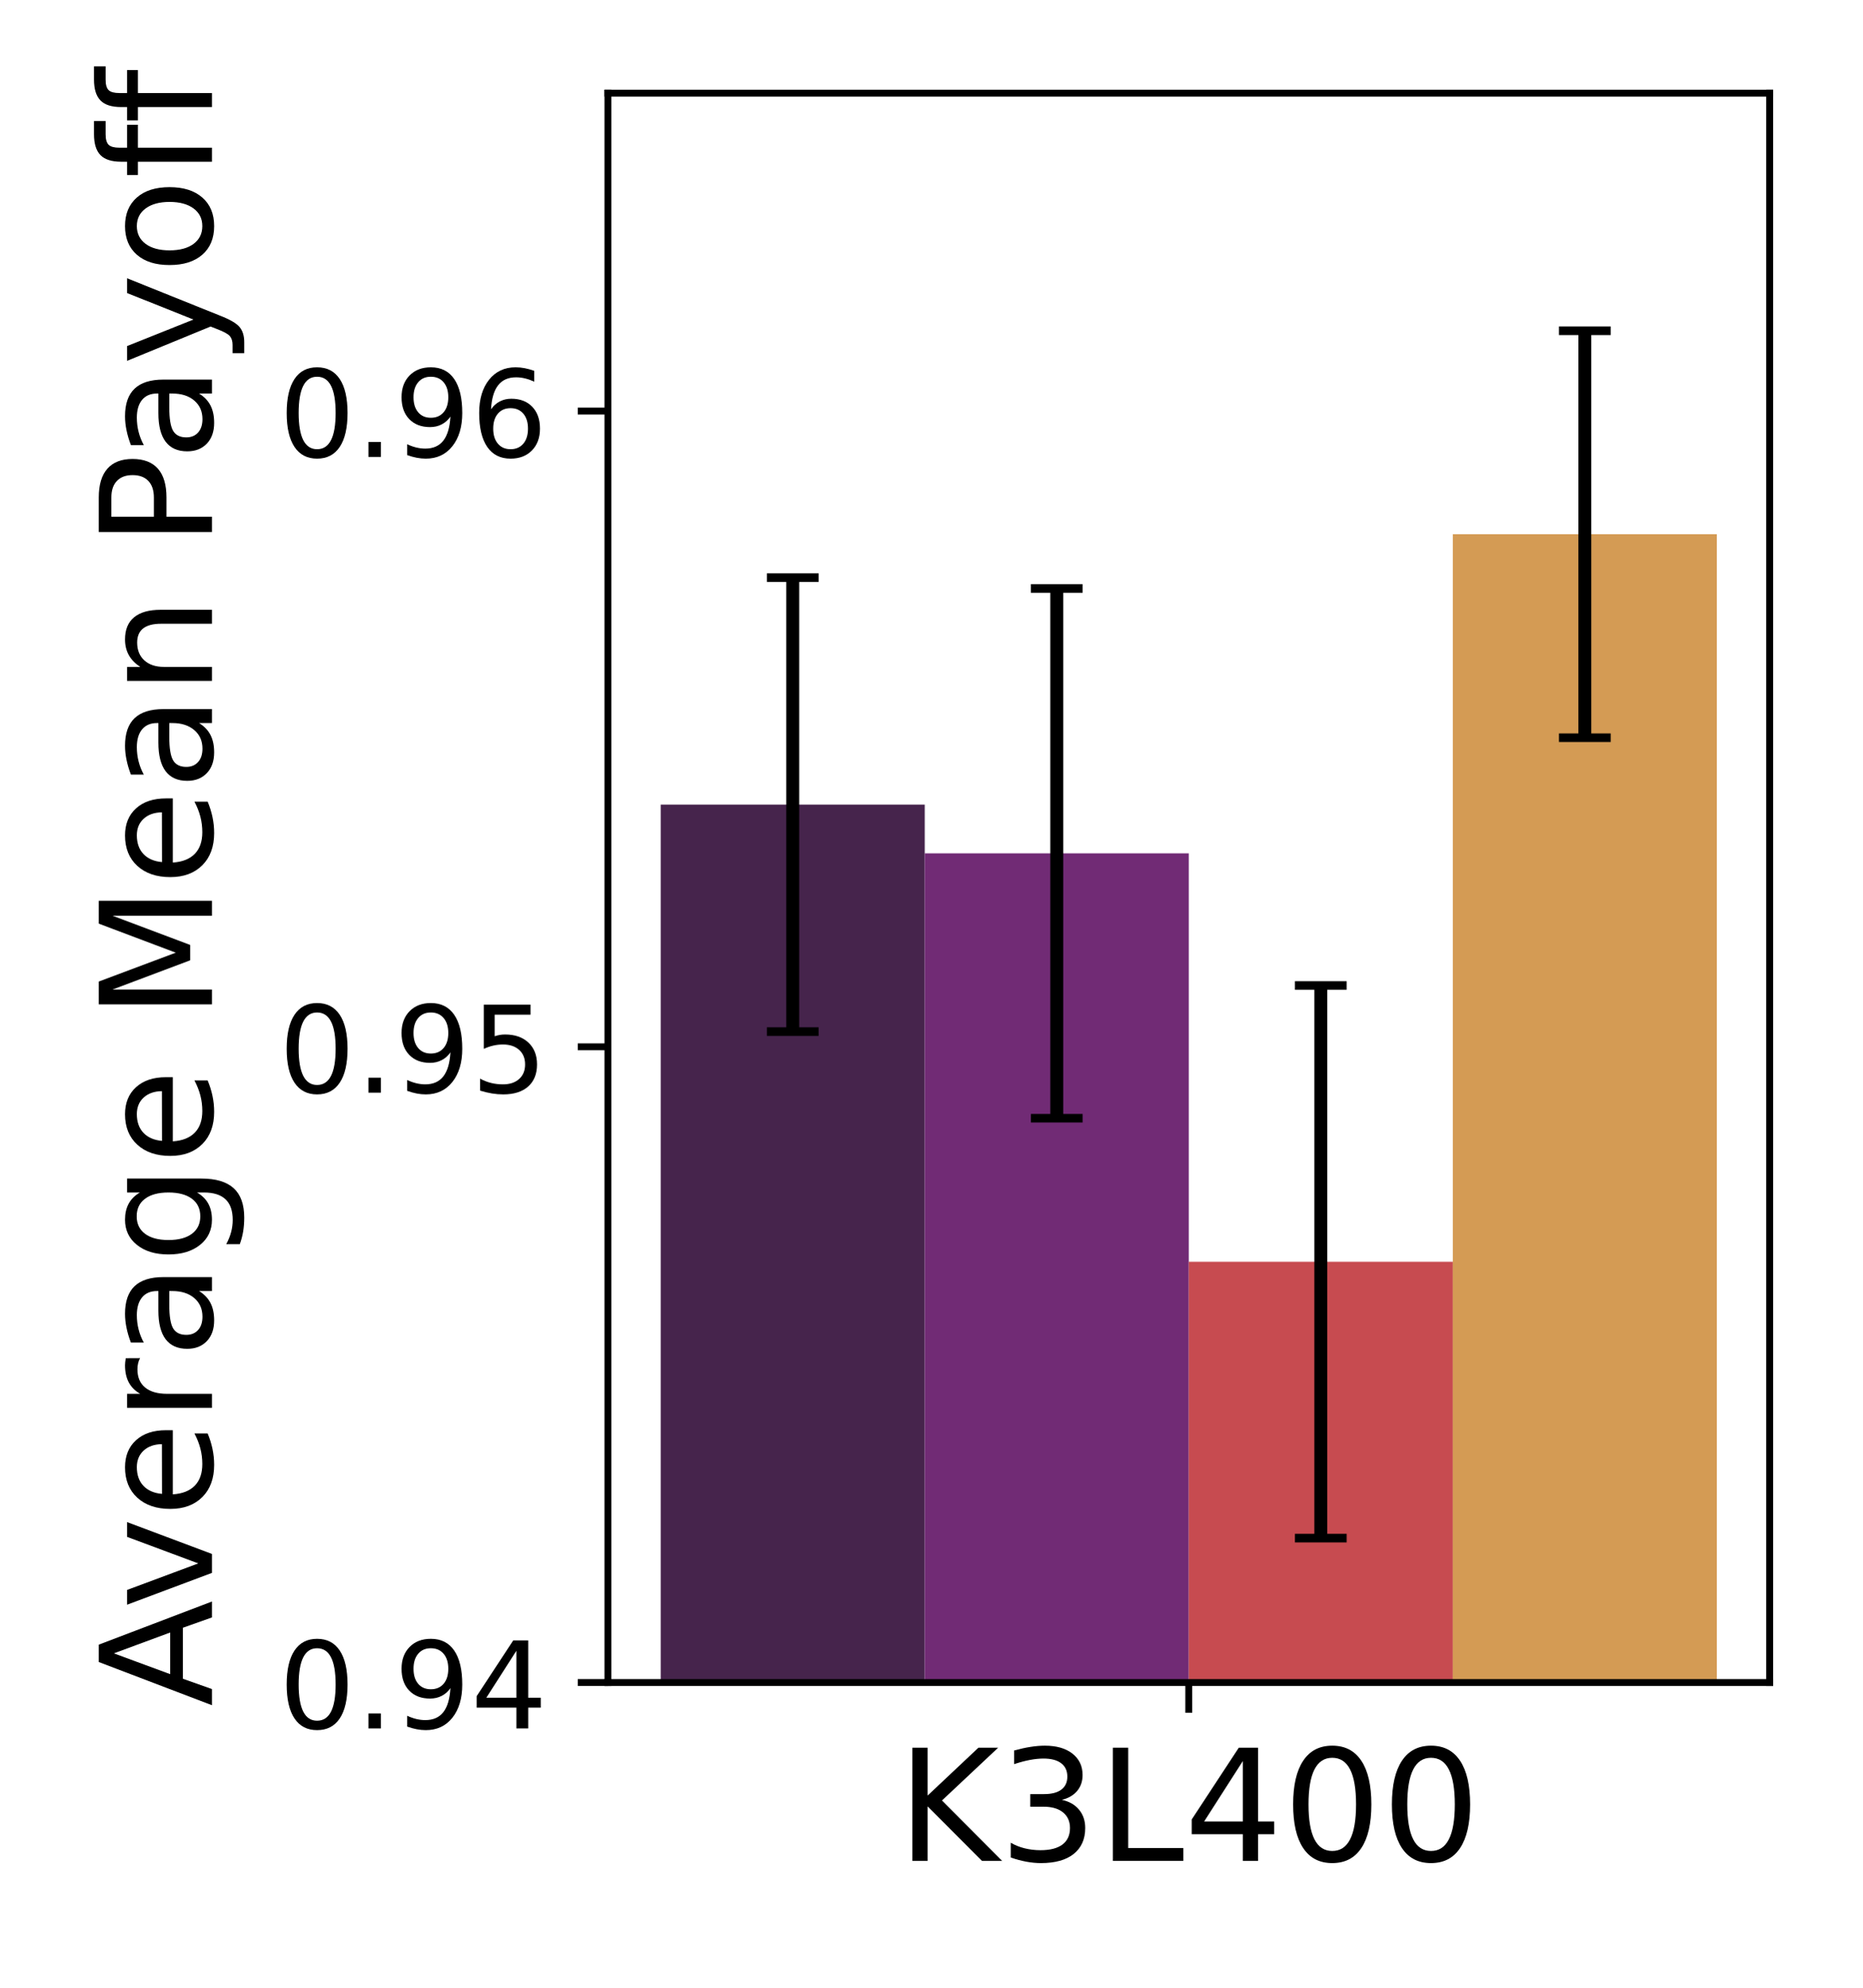
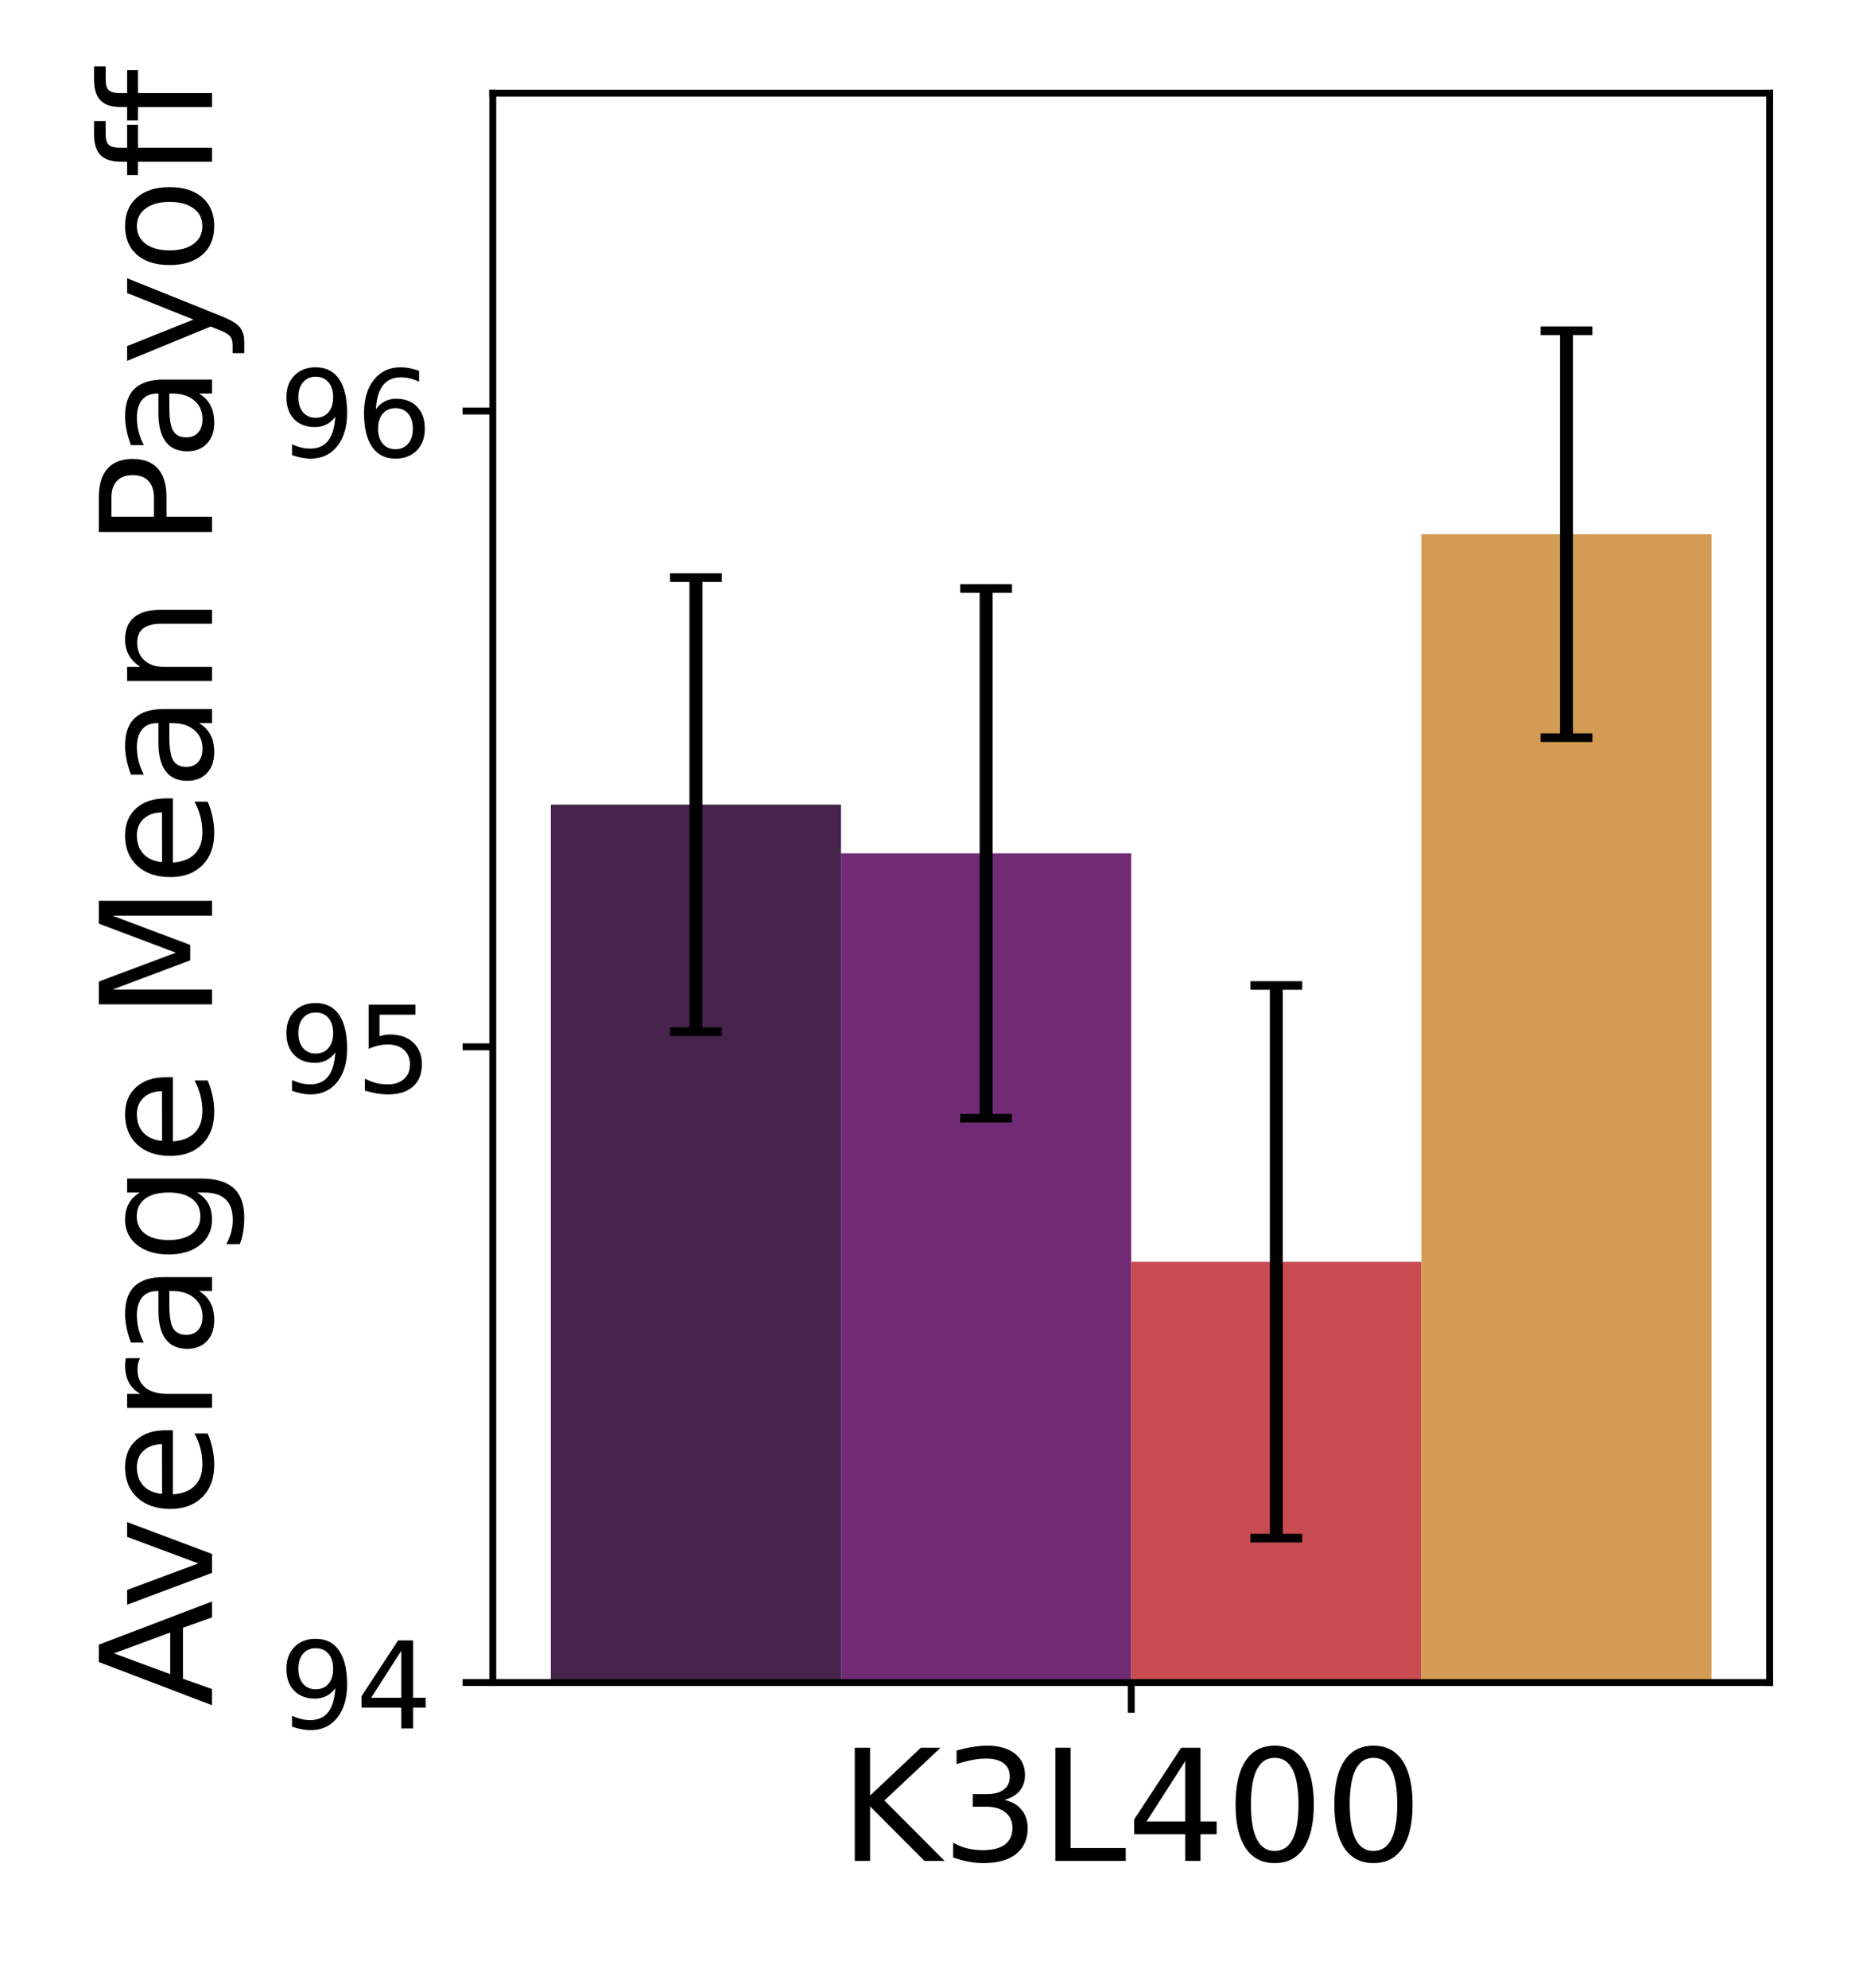
<svg xmlns="http://www.w3.org/2000/svg" xmlns:xlink="http://www.w3.org/1999/xlink" height="230.4pt" version="1.1" viewBox="0 0 216 230.4" width="216pt">
  <defs>
    <style type="text/css">*{stroke-linecap:butt;stroke-linejoin:round;}</style>
  </defs>
  <g id="figure_1">
    <g id="patch_1">
      <path d="M 0 230.4  L 216 230.4  L 216 0  L 0 0  z " style="fill:none;" />
    </g>
    <g id="axes_1">
      <g id="patch_2">
-         <path d="M 70.49 195.08  L 205.2 195.08  L 205.2 10.8  L 70.49 10.8  z " style="fill:none;" />
+         <path d="M 57.14 195.08  L 205.2 195.08  L 205.2 10.8  L 57.14 10.8  z " style="fill:none;" />
      </g>
      <g id="patch_3">
-         <path clip-path="url(#p52dd0d78bf)" d="M 76.613 7124.008  L 107.229 7124.008  L 107.229 93.291  L 76.613 93.291  z " style="fill:#46244c;" />
+         <path clip-path="url(#p4818ab3f32)" d="M 63.87 7124.008  L 97.52 7124.008  L 97.52 93.291  L 63.87 93.291  z " style="fill:#46244c;" />
      </g>
      <g id="patch_4">
-         <path clip-path="url(#p52dd0d78bf)" d="M 107.229 7124.008  L 137.845 7124.008  L 137.845 98.937  L 107.229 98.937  z " style="fill:#712b75;" />
+         <path clip-path="url(#p4818ab3f32)" d="M 97.52 7124.008  L 131.17 7124.008  L 131.17 98.937  L 97.52 98.937  z " style="fill:#712b75;" />
      </g>
      <g id="patch_5">
-         <path clip-path="url(#p52dd0d78bf)" d="M 137.845 7124.008  L 168.461 7124.008  L 168.461 146.297  L 137.845 146.297  z " style="fill:#c74b50;" />
+         <path clip-path="url(#p4818ab3f32)" d="M 131.17 7124.008  L 164.82 7124.008  L 164.82 146.297  L 131.17 146.297  z " style="fill:#c74b50;" />
      </g>
      <g id="patch_6">
-         <path clip-path="url(#p52dd0d78bf)" d="M 168.461 7124.008  L 199.077 7124.008  L 199.077 61.938  L 168.461 61.938  z " style="fill:#d49b54;" />
+         <path clip-path="url(#p4818ab3f32)" d="M 164.82 7124.008  L 198.47 7124.008  L 198.47 61.938  L 164.82 61.938  z " style="fill:#d49b54;" />
      </g>
      <g id="matplotlib.axis_1">
        <g id="xtick_1">
          <g id="line2d_1">
            <defs>
-               <path d="M 0 0  L 0 3.5  " id="mcd66781c45" style="stroke:#000000;stroke-width:0.8;" />
+               <path d="M 0 0  L 0 3.5  " id="m5862901fc4" style="stroke:#000000;stroke-width:0.8;" />
            </defs>
            <g>
-               <use style="stroke:#000000;stroke-width:0.8;" x="137.845" xlink:href="#mcd66781c45" y="195.08" />
+               <use style="stroke:#000000;stroke-width:0.8;" x="131.17" xlink:href="#m5862901fc4" y="195.08" />
            </g>
          </g>
          <g id="text_1">
-             <g transform="translate(104.0233 215.7572)scale(0.18 -0.18)">
+             <g transform="translate(97.34828 215.7572)scale(0.18 -0.18)">
              <defs>
                <path d="M 628 4666  L 1259 4666  L 1259 2694  L 3353 4666  L 4166 4666  L 1850 2491  L 4331 0  L 3500 0  L 1259 2247  L 1259 0  L 628 0  L 628 4666  z " id="DejaVuSans-4b" transform="scale(0.015625)" />
                <path d="M 2597 2516  Q 3050 2419 3304 2112  Q 3559 1806 3559 1356  Q 3559 666 3084 287  Q 2609 -91 1734 -91  Q 1441 -91 1130 -33  Q 819 25 488 141  L 488 750  Q 750 597 1062 519  Q 1375 441 1716 441  Q 2309 441 2620 675  Q 2931 909 2931 1356  Q 2931 1769 2642 2001  Q 2353 2234 1838 2234  L 1294 2234  L 1294 2753  L 1863 2753  Q 2328 2753 2575 2939  Q 2822 3125 2822 3475  Q 2822 3834 2567 4026  Q 2313 4219 1838 4219  Q 1578 4219 1281 4162  Q 984 4106 628 3988  L 628 4550  Q 988 4650 1302 4700  Q 1616 4750 1894 4750  Q 2613 4750 3031 4423  Q 3450 4097 3450 3541  Q 3450 3153 3228 2886  Q 3006 2619 2597 2516  z " id="DejaVuSans-33" transform="scale(0.015625)" />
                <path d="M 628 4666  L 1259 4666  L 1259 531  L 3531 531  L 3531 0  L 628 0  L 628 4666  z " id="DejaVuSans-4c" transform="scale(0.015625)" />
                <path d="M 2419 4116  L 825 1625  L 2419 1625  L 2419 4116  z M 2253 4666  L 3047 4666  L 3047 1625  L 3713 1625  L 3713 1100  L 3047 1100  L 3047 0  L 2419 0  L 2419 1100  L 313 1100  L 313 1709  L 2253 4666  z " id="DejaVuSans-34" transform="scale(0.015625)" />
                <path d="M 2034 4250  Q 1547 4250 1301 3770  Q 1056 3291 1056 2328  Q 1056 1369 1301 889  Q 1547 409 2034 409  Q 2525 409 2770 889  Q 3016 1369 3016 2328  Q 3016 3291 2770 3770  Q 2525 4250 2034 4250  z M 2034 4750  Q 2819 4750 3233 4129  Q 3647 3509 3647 2328  Q 3647 1150 3233 529  Q 2819 -91 2034 -91  Q 1250 -91 836 529  Q 422 1150 422 2328  Q 422 3509 836 4129  Q 1250 4750 2034 4750  z " id="DejaVuSans-30" transform="scale(0.015625)" />
              </defs>
              <use xlink:href="#DejaVuSans-4b" />
              <use x="65.576" xlink:href="#DejaVuSans-33" />
              <use x="129.199" xlink:href="#DejaVuSans-4c" />
              <use x="184.912" xlink:href="#DejaVuSans-34" />
              <use x="248.535" xlink:href="#DejaVuSans-30" />
              <use x="312.158" xlink:href="#DejaVuSans-30" />
            </g>
          </g>
        </g>
      </g>
      <g id="matplotlib.axis_2">
        <g id="ytick_1">
          <g id="line2d_2">
            <defs>
-               <path d="M 0 0  L -3.5 0  " id="m0ab3d22721" style="stroke:#000000;stroke-width:0.8;" />
+               <path d="M 0 0  L -3.5 0  " id="m4715973d81" style="stroke:#000000;stroke-width:0.8;" />
            </defs>
            <g>
-               <use style="stroke:#000000;stroke-width:0.8;" x="70.49" xlink:href="#m0ab3d22721" y="195.08" />
+               <use style="stroke:#000000;stroke-width:0.8;" x="57.14" xlink:href="#m4715973d81" y="195.08" />
            </g>
          </g>
          <g id="text_2">
-             <g transform="translate(32.31813 200.3989)scale(0.14 -0.14)">
-               <defs>
-                 <path d="M 684 794  L 1344 794  L 1344 0  L 684 0  L 684 794  z " id="DejaVuSans-2e" transform="scale(0.015625)" />
+             <g transform="translate(32.325 200.3989)scale(0.14 -0.14)">
+               <defs>
                <path d="M 703 97  L 703 672  Q 941 559 1184 500  Q 1428 441 1663 441  Q 2288 441 2617 861  Q 2947 1281 2994 2138  Q 2813 1869 2534 1725  Q 2256 1581 1919 1581  Q 1219 1581 811 2004  Q 403 2428 403 3163  Q 403 3881 828 4315  Q 1253 4750 1959 4750  Q 2769 4750 3195 4129  Q 3622 3509 3622 2328  Q 3622 1225 3098 567  Q 2575 -91 1691 -91  Q 1453 -91 1209 -44  Q 966 3 703 97  z M 1959 2075  Q 2384 2075 2632 2365  Q 2881 2656 2881 3163  Q 2881 3666 2632 3958  Q 2384 4250 1959 4250  Q 1534 4250 1286 3958  Q 1038 3666 1038 3163  Q 1038 2656 1286 2365  Q 1534 2075 1959 2075  z " id="DejaVuSans-39" transform="scale(0.015625)" />
              </defs>
-               <use xlink:href="#DejaVuSans-30" />
-               <use x="63.623" xlink:href="#DejaVuSans-2e" />
-               <use x="95.41" xlink:href="#DejaVuSans-39" />
-               <use x="159.033" xlink:href="#DejaVuSans-34" />
+               <use xlink:href="#DejaVuSans-39" />
+               <use x="63.623" xlink:href="#DejaVuSans-34" />
            </g>
          </g>
        </g>
        <g id="ytick_2">
          <g id="line2d_3">
            <g>
-               <use style="stroke:#000000;stroke-width:0.8;" x="70.49" xlink:href="#m0ab3d22721" y="121.368" />
+               <use style="stroke:#000000;stroke-width:0.8;" x="57.14" xlink:href="#m4715973d81" y="121.368" />
            </g>
          </g>
          <g id="text_3">
-             <g transform="translate(32.31813 126.6869)scale(0.14 -0.14)">
+             <g transform="translate(32.325 126.6869)scale(0.14 -0.14)">
              <defs>
                <path d="M 691 4666  L 3169 4666  L 3169 4134  L 1269 4134  L 1269 2991  Q 1406 3038 1543 3061  Q 1681 3084 1819 3084  Q 2600 3084 3056 2656  Q 3513 2228 3513 1497  Q 3513 744 3044 326  Q 2575 -91 1722 -91  Q 1428 -91 1123 -41  Q 819 9 494 109  L 494 744  Q 775 591 1075 516  Q 1375 441 1709 441  Q 2250 441 2565 725  Q 2881 1009 2881 1497  Q 2881 1984 2565 2268  Q 2250 2553 1709 2553  Q 1456 2553 1204 2497  Q 953 2441 691 2322  L 691 4666  z " id="DejaVuSans-35" transform="scale(0.015625)" />
              </defs>
-               <use xlink:href="#DejaVuSans-30" />
-               <use x="63.623" xlink:href="#DejaVuSans-2e" />
-               <use x="95.41" xlink:href="#DejaVuSans-39" />
-               <use x="159.033" xlink:href="#DejaVuSans-35" />
+               <use xlink:href="#DejaVuSans-39" />
+               <use x="63.623" xlink:href="#DejaVuSans-35" />
            </g>
          </g>
        </g>
        <g id="ytick_3">
          <g id="line2d_4">
            <g>
-               <use style="stroke:#000000;stroke-width:0.8;" x="70.49" xlink:href="#m0ab3d22721" y="47.656" />
+               <use style="stroke:#000000;stroke-width:0.8;" x="57.14" xlink:href="#m4715973d81" y="47.656" />
            </g>
          </g>
          <g id="text_4">
-             <g transform="translate(32.31813 52.97491)scale(0.14 -0.14)">
+             <g transform="translate(32.325 52.97491)scale(0.14 -0.14)">
              <defs>
                <path d="M 2113 2584  Q 1688 2584 1439 2293  Q 1191 2003 1191 1497  Q 1191 994 1439 701  Q 1688 409 2113 409  Q 2538 409 2786 701  Q 3034 994 3034 1497  Q 3034 2003 2786 2293  Q 2538 2584 2113 2584  z M 3366 4563  L 3366 3988  Q 3128 4100 2886 4159  Q 2644 4219 2406 4219  Q 1781 4219 1451 3797  Q 1122 3375 1075 2522  Q 1259 2794 1537 2939  Q 1816 3084 2150 3084  Q 2853 3084 3261 2657  Q 3669 2231 3669 1497  Q 3669 778 3244 343  Q 2819 -91 2113 -91  Q 1303 -91 875 529  Q 447 1150 447 2328  Q 447 3434 972 4092  Q 1497 4750 2381 4750  Q 2619 4750 2861 4703  Q 3103 4656 3366 4563  z " id="DejaVuSans-36" transform="scale(0.015625)" />
              </defs>
-               <use xlink:href="#DejaVuSans-30" />
-               <use x="63.623" xlink:href="#DejaVuSans-2e" />
-               <use x="95.41" xlink:href="#DejaVuSans-39" />
-               <use x="159.033" xlink:href="#DejaVuSans-36" />
+               <use xlink:href="#DejaVuSans-39" />
+               <use x="63.623" xlink:href="#DejaVuSans-36" />
            </g>
          </g>
        </g>
        <g id="text_5">
-           <g transform="translate(24.57469 197.8492)rotate(-90)scale(0.18 -0.18)">
+           <g transform="translate(24.58156 197.8492)rotate(-90)scale(0.18 -0.18)">
            <defs>
              <path d="M 2188 4044  L 1331 1722  L 3047 1722  L 2188 4044  z M 1831 4666  L 2547 4666  L 4325 0  L 3669 0  L 3244 1197  L 1141 1197  L 716 0  L 50 0  L 1831 4666  z " id="DejaVuSans-41" transform="scale(0.015625)" />
              <path d="M 191 3500  L 800 3500  L 1894 563  L 2988 3500  L 3597 3500  L 2284 0  L 1503 0  L 191 3500  z " id="DejaVuSans-76" transform="scale(0.015625)" />
              <path d="M 3597 1894  L 3597 1613  L 953 1613  Q 991 1019 1311 708  Q 1631 397 2203 397  Q 2534 397 2845 478  Q 3156 559 3463 722  L 3463 178  Q 3153 47 2828 -22  Q 2503 -91 2169 -91  Q 1331 -91 842 396  Q 353 884 353 1716  Q 353 2575 817 3079  Q 1281 3584 2069 3584  Q 2775 3584 3186 3129  Q 3597 2675 3597 1894  z M 3022 2063  Q 3016 2534 2758 2815  Q 2500 3097 2075 3097  Q 1594 3097 1305 2825  Q 1016 2553 972 2059  L 3022 2063  z " id="DejaVuSans-65" transform="scale(0.015625)" />
              <path d="M 2631 2963  Q 2534 3019 2420 3045  Q 2306 3072 2169 3072  Q 1681 3072 1420 2755  Q 1159 2438 1159 1844  L 1159 0  L 581 0  L 581 3500  L 1159 3500  L 1159 2956  Q 1341 3275 1631 3429  Q 1922 3584 2338 3584  Q 2397 3584 2469 3576  Q 2541 3569 2628 3553  L 2631 2963  z " id="DejaVuSans-72" transform="scale(0.015625)" />
              <path d="M 2194 1759  Q 1497 1759 1228 1600  Q 959 1441 959 1056  Q 959 750 1161 570  Q 1363 391 1709 391  Q 2188 391 2477 730  Q 2766 1069 2766 1631  L 2766 1759  L 2194 1759  z M 3341 1997  L 3341 0  L 2766 0  L 2766 531  Q 2569 213 2275 61  Q 1981 -91 1556 -91  Q 1019 -91 701 211  Q 384 513 384 1019  Q 384 1609 779 1909  Q 1175 2209 1959 2209  L 2766 2209  L 2766 2266  Q 2766 2663 2505 2880  Q 2244 3097 1772 3097  Q 1472 3097 1187 3025  Q 903 2953 641 2809  L 641 3341  Q 956 3463 1253 3523  Q 1550 3584 1831 3584  Q 2591 3584 2966 3190  Q 3341 2797 3341 1997  z " id="DejaVuSans-61" transform="scale(0.015625)" />
              <path d="M 2906 1791  Q 2906 2416 2648 2759  Q 2391 3103 1925 3103  Q 1463 3103 1205 2759  Q 947 2416 947 1791  Q 947 1169 1205 825  Q 1463 481 1925 481  Q 2391 481 2648 825  Q 2906 1169 2906 1791  z M 3481 434  Q 3481 -459 3084 -895  Q 2688 -1331 1869 -1331  Q 1566 -1331 1297 -1286  Q 1028 -1241 775 -1147  L 775 -588  Q 1028 -725 1275 -790  Q 1522 -856 1778 -856  Q 2344 -856 2625 -561  Q 2906 -266 2906 331  L 2906 616  Q 2728 306 2450 153  Q 2172 0 1784 0  Q 1141 0 747 490  Q 353 981 353 1791  Q 353 2603 747 3093  Q 1141 3584 1784 3584  Q 2172 3584 2450 3431  Q 2728 3278 2906 2969  L 2906 3500  L 3481 3500  L 3481 434  z " id="DejaVuSans-67" transform="scale(0.015625)" />
              <path id="DejaVuSans-20" transform="scale(0.015625)" />
              <path d="M 628 4666  L 1569 4666  L 2759 1491  L 3956 4666  L 4897 4666  L 4897 0  L 4281 0  L 4281 4097  L 3078 897  L 2444 897  L 1241 4097  L 1241 0  L 628 0  L 628 4666  z " id="DejaVuSans-4d" transform="scale(0.015625)" />
              <path d="M 3513 2113  L 3513 0  L 2938 0  L 2938 2094  Q 2938 2591 2744 2837  Q 2550 3084 2163 3084  Q 1697 3084 1428 2787  Q 1159 2491 1159 1978  L 1159 0  L 581 0  L 581 3500  L 1159 3500  L 1159 2956  Q 1366 3272 1645 3428  Q 1925 3584 2291 3584  Q 2894 3584 3203 3211  Q 3513 2838 3513 2113  z " id="DejaVuSans-6e" transform="scale(0.015625)" />
              <path d="M 1259 4147  L 1259 2394  L 2053 2394  Q 2494 2394 2734 2622  Q 2975 2850 2975 3272  Q 2975 3691 2734 3919  Q 2494 4147 2053 4147  L 1259 4147  z M 628 4666  L 2053 4666  Q 2838 4666 3239 4311  Q 3641 3956 3641 3272  Q 3641 2581 3239 2228  Q 2838 1875 2053 1875  L 1259 1875  L 1259 0  L 628 0  L 628 4666  z " id="DejaVuSans-50" transform="scale(0.015625)" />
              <path d="M 2059 -325  Q 1816 -950 1584 -1140  Q 1353 -1331 966 -1331  L 506 -1331  L 506 -850  L 844 -850  Q 1081 -850 1212 -737  Q 1344 -625 1503 -206  L 1606 56  L 191 3500  L 800 3500  L 1894 763  L 2988 3500  L 3597 3500  L 2059 -325  z " id="DejaVuSans-79" transform="scale(0.015625)" />
              <path d="M 1959 3097  Q 1497 3097 1228 2736  Q 959 2375 959 1747  Q 959 1119 1226 758  Q 1494 397 1959 397  Q 2419 397 2687 759  Q 2956 1122 2956 1747  Q 2956 2369 2687 2733  Q 2419 3097 1959 3097  z M 1959 3584  Q 2709 3584 3137 3096  Q 3566 2609 3566 1747  Q 3566 888 3137 398  Q 2709 -91 1959 -91  Q 1206 -91 779 398  Q 353 888 353 1747  Q 353 2609 779 3096  Q 1206 3584 1959 3584  z " id="DejaVuSans-6f" transform="scale(0.015625)" />
              <path d="M 2375 4863  L 2375 4384  L 1825 4384  Q 1516 4384 1395 4259  Q 1275 4134 1275 3809  L 1275 3500  L 2222 3500  L 2222 3053  L 1275 3053  L 1275 0  L 697 0  L 697 3053  L 147 3053  L 147 3500  L 697 3500  L 697 3744  Q 697 4328 969 4595  Q 1241 4863 1831 4863  L 2375 4863  z " id="DejaVuSans-66" transform="scale(0.015625)" />
            </defs>
            <use xlink:href="#DejaVuSans-41" />
            <use x="62.533" xlink:href="#DejaVuSans-76" />
            <use x="121.713" xlink:href="#DejaVuSans-65" />
            <use x="183.236" xlink:href="#DejaVuSans-72" />
            <use x="224.35" xlink:href="#DejaVuSans-61" />
            <use x="285.629" xlink:href="#DejaVuSans-67" />
            <use x="349.105" xlink:href="#DejaVuSans-65" />
            <use x="410.629" xlink:href="#DejaVuSans-20" />
            <use x="442.416" xlink:href="#DejaVuSans-4d" />
            <use x="528.695" xlink:href="#DejaVuSans-65" />
            <use x="590.219" xlink:href="#DejaVuSans-61" />
            <use x="651.498" xlink:href="#DejaVuSans-6e" />
            <use x="714.877" xlink:href="#DejaVuSans-20" />
            <use x="746.664" xlink:href="#DejaVuSans-50" />
            <use x="802.467" xlink:href="#DejaVuSans-61" />
            <use x="863.746" xlink:href="#DejaVuSans-79" />
            <use x="922.926" xlink:href="#DejaVuSans-6f" />
            <use x="984.107" xlink:href="#DejaVuSans-66" />
            <use x="1019.312" xlink:href="#DejaVuSans-66" />
          </g>
        </g>
      </g>
      <g id="LineCollection_1">
-         <path clip-path="url(#p52dd0d78bf)" d="M 91.921 119.609  L 91.921 66.973  " style="fill:none;stroke:#000000;stroke-width:1.5;" />
+         <path clip-path="url(#p4818ab3f32)" d="M 80.695 119.609  L 80.695 66.973  " style="fill:none;stroke:#000000;stroke-width:1.5;" />
      </g>
      <g id="LineCollection_2">
-         <path clip-path="url(#p52dd0d78bf)" d="M 122.537 129.651  L 122.537 68.224  " style="fill:none;stroke:#000000;stroke-width:1.5;" />
+         <path clip-path="url(#p4818ab3f32)" d="M 114.345 129.651  L 114.345 68.224  " style="fill:none;stroke:#000000;stroke-width:1.5;" />
      </g>
      <g id="LineCollection_3">
-         <path clip-path="url(#p52dd0d78bf)" d="M 153.153 178.335  L 153.153 114.26  " style="fill:none;stroke:#000000;stroke-width:1.5;" />
+         <path clip-path="url(#p4818ab3f32)" d="M 147.995 178.335  L 147.995 114.26  " style="fill:none;stroke:#000000;stroke-width:1.5;" />
      </g>
      <g id="LineCollection_4">
-         <path clip-path="url(#p52dd0d78bf)" d="M 183.769 85.531  L 183.769 38.346  " style="fill:none;stroke:#000000;stroke-width:1.5;" />
+         <path clip-path="url(#p4818ab3f32)" d="M 181.645 85.531  L 181.645 38.346  " style="fill:none;stroke:#000000;stroke-width:1.5;" />
      </g>
      <g id="line2d_5">
        <defs>
-           <path d="M 3 0  L -3 -0  " id="m37aa65d1fb" style="stroke:#000000;" />
+           <path d="M 3 0  L -3 -0  " id="maf32f4e016" style="stroke:#000000;" />
        </defs>
-         <g clip-path="url(#p52dd0d78bf)">
-           <use style="stroke:#000000;" x="91.921" xlink:href="#m37aa65d1fb" y="119.609" />
+         <g clip-path="url(#p4818ab3f32)">
+           <use style="stroke:#000000;" x="80.695" xlink:href="#maf32f4e016" y="119.609" />
        </g>
      </g>
      <g id="line2d_6">
-         <g clip-path="url(#p52dd0d78bf)">
-           <use style="stroke:#000000;" x="91.921" xlink:href="#m37aa65d1fb" y="66.973" />
+         <g clip-path="url(#p4818ab3f32)">
+           <use style="stroke:#000000;" x="80.695" xlink:href="#maf32f4e016" y="66.973" />
        </g>
      </g>
      <g id="line2d_7">
-         <g clip-path="url(#p52dd0d78bf)">
-           <use style="stroke:#000000;" x="122.537" xlink:href="#m37aa65d1fb" y="129.651" />
+         <g clip-path="url(#p4818ab3f32)">
+           <use style="stroke:#000000;" x="114.345" xlink:href="#maf32f4e016" y="129.651" />
        </g>
      </g>
      <g id="line2d_8">
-         <g clip-path="url(#p52dd0d78bf)">
-           <use style="stroke:#000000;" x="122.537" xlink:href="#m37aa65d1fb" y="68.224" />
+         <g clip-path="url(#p4818ab3f32)">
+           <use style="stroke:#000000;" x="114.345" xlink:href="#maf32f4e016" y="68.224" />
        </g>
      </g>
      <g id="line2d_9">
-         <g clip-path="url(#p52dd0d78bf)">
-           <use style="stroke:#000000;" x="153.153" xlink:href="#m37aa65d1fb" y="178.335" />
+         <g clip-path="url(#p4818ab3f32)">
+           <use style="stroke:#000000;" x="147.995" xlink:href="#maf32f4e016" y="178.335" />
        </g>
      </g>
      <g id="line2d_10">
-         <g clip-path="url(#p52dd0d78bf)">
-           <use style="stroke:#000000;" x="153.153" xlink:href="#m37aa65d1fb" y="114.26" />
+         <g clip-path="url(#p4818ab3f32)">
+           <use style="stroke:#000000;" x="147.995" xlink:href="#maf32f4e016" y="114.26" />
        </g>
      </g>
      <g id="line2d_11">
-         <g clip-path="url(#p52dd0d78bf)">
-           <use style="stroke:#000000;" x="183.769" xlink:href="#m37aa65d1fb" y="85.531" />
+         <g clip-path="url(#p4818ab3f32)">
+           <use style="stroke:#000000;" x="181.645" xlink:href="#maf32f4e016" y="85.531" />
        </g>
      </g>
      <g id="line2d_12">
-         <g clip-path="url(#p52dd0d78bf)">
-           <use style="stroke:#000000;" x="183.769" xlink:href="#m37aa65d1fb" y="38.346" />
+         <g clip-path="url(#p4818ab3f32)">
+           <use style="stroke:#000000;" x="181.645" xlink:href="#maf32f4e016" y="38.346" />
        </g>
      </g>
      <g id="patch_7">
-         <path d="M 70.49 195.08  L 70.49 10.8  " style="fill:none;stroke:#000000;stroke-linecap:square;stroke-linejoin:miter;stroke-width:0.8;" />
+         <path d="M 57.14 195.08  L 57.14 10.8  " style="fill:none;stroke:#000000;stroke-linecap:square;stroke-linejoin:miter;stroke-width:0.8;" />
      </g>
      <g id="patch_8">
        <path d="M 205.2 195.08  L 205.2 10.8  " style="fill:none;stroke:#000000;stroke-linecap:square;stroke-linejoin:miter;stroke-width:0.8;" />
      </g>
      <g id="patch_9">
-         <path d="M 70.49 195.08  L 205.2 195.08  " style="fill:none;stroke:#000000;stroke-linecap:square;stroke-linejoin:miter;stroke-width:0.8;" />
+         <path d="M 57.14 195.08  L 205.2 195.08  " style="fill:none;stroke:#000000;stroke-linecap:square;stroke-linejoin:miter;stroke-width:0.8;" />
      </g>
      <g id="patch_10">
-         <path d="M 70.49 10.8  L 205.2 10.8  " style="fill:none;stroke:#000000;stroke-linecap:square;stroke-linejoin:miter;stroke-width:0.8;" />
+         <path d="M 57.14 10.8  L 205.2 10.8  " style="fill:none;stroke:#000000;stroke-linecap:square;stroke-linejoin:miter;stroke-width:0.8;" />
      </g>
    </g>
  </g>
  <defs>
-     <clipPath id="p52dd0d78bf">
-       <rect height="184.28" width="134.71" x="70.49" y="10.8" />
+     <clipPath id="p4818ab3f32">
+       <rect height="184.28" width="148.06" x="57.14" y="10.8" />
    </clipPath>
  </defs>
</svg>
